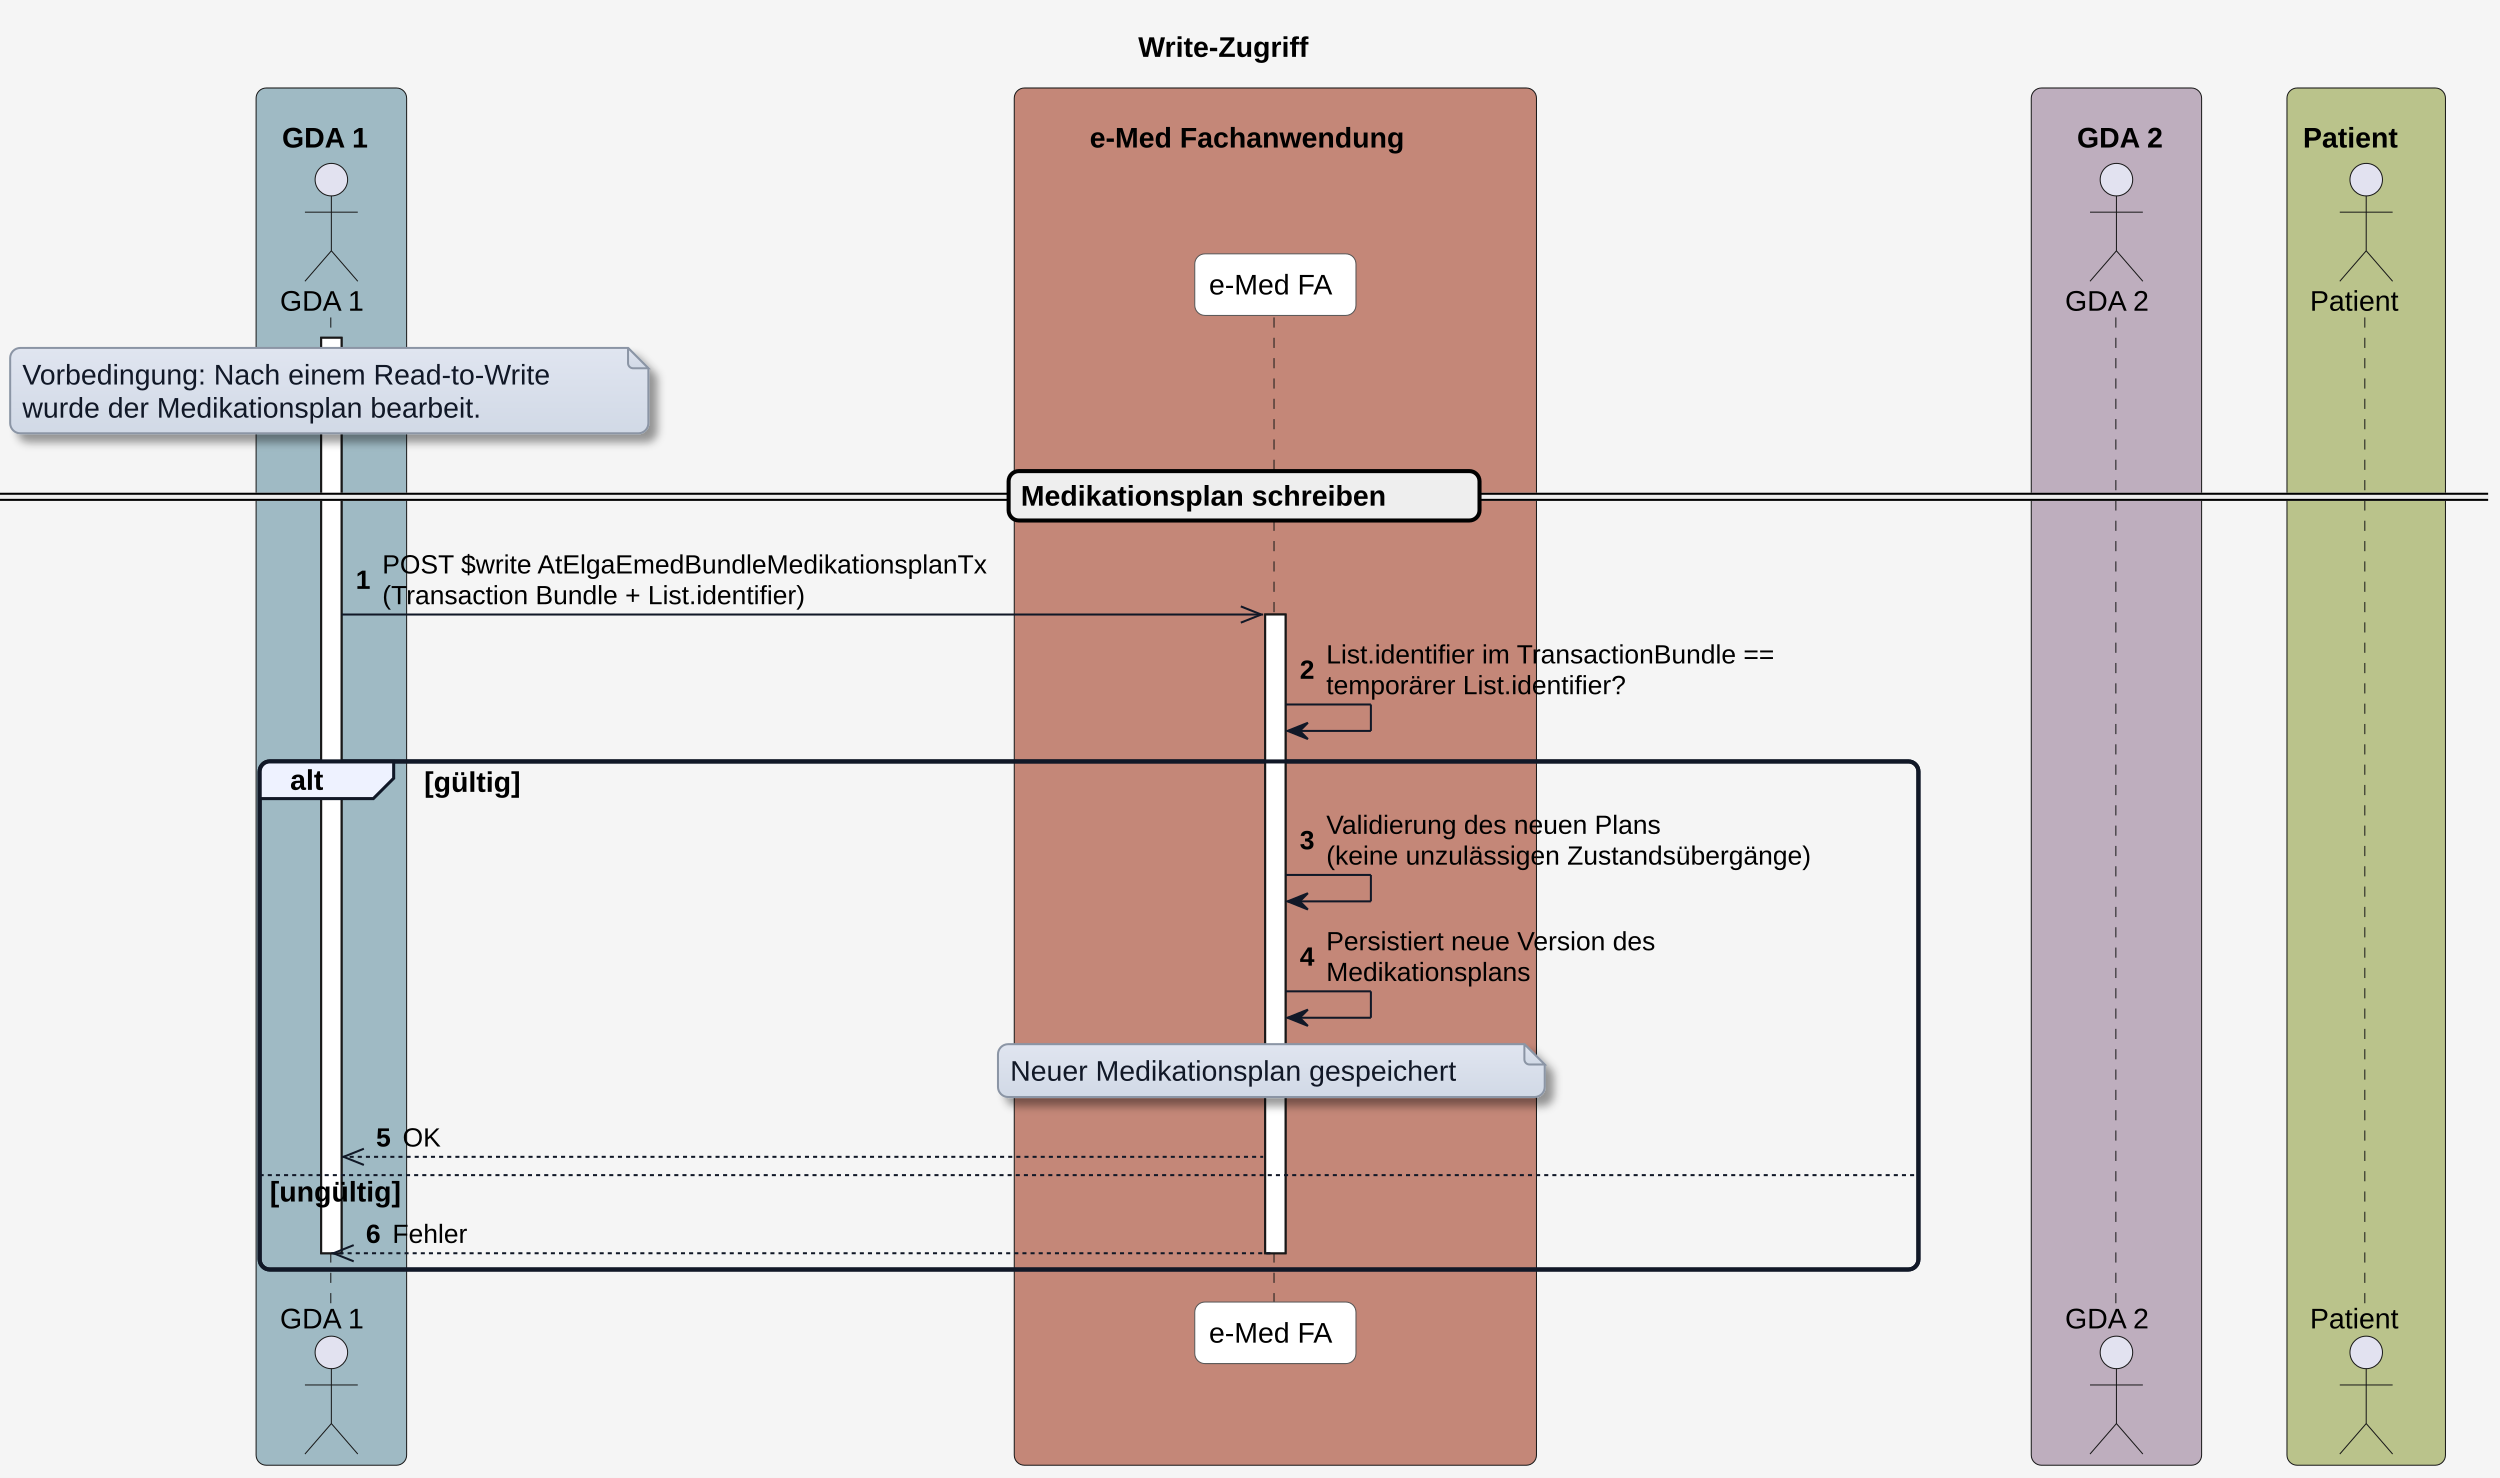
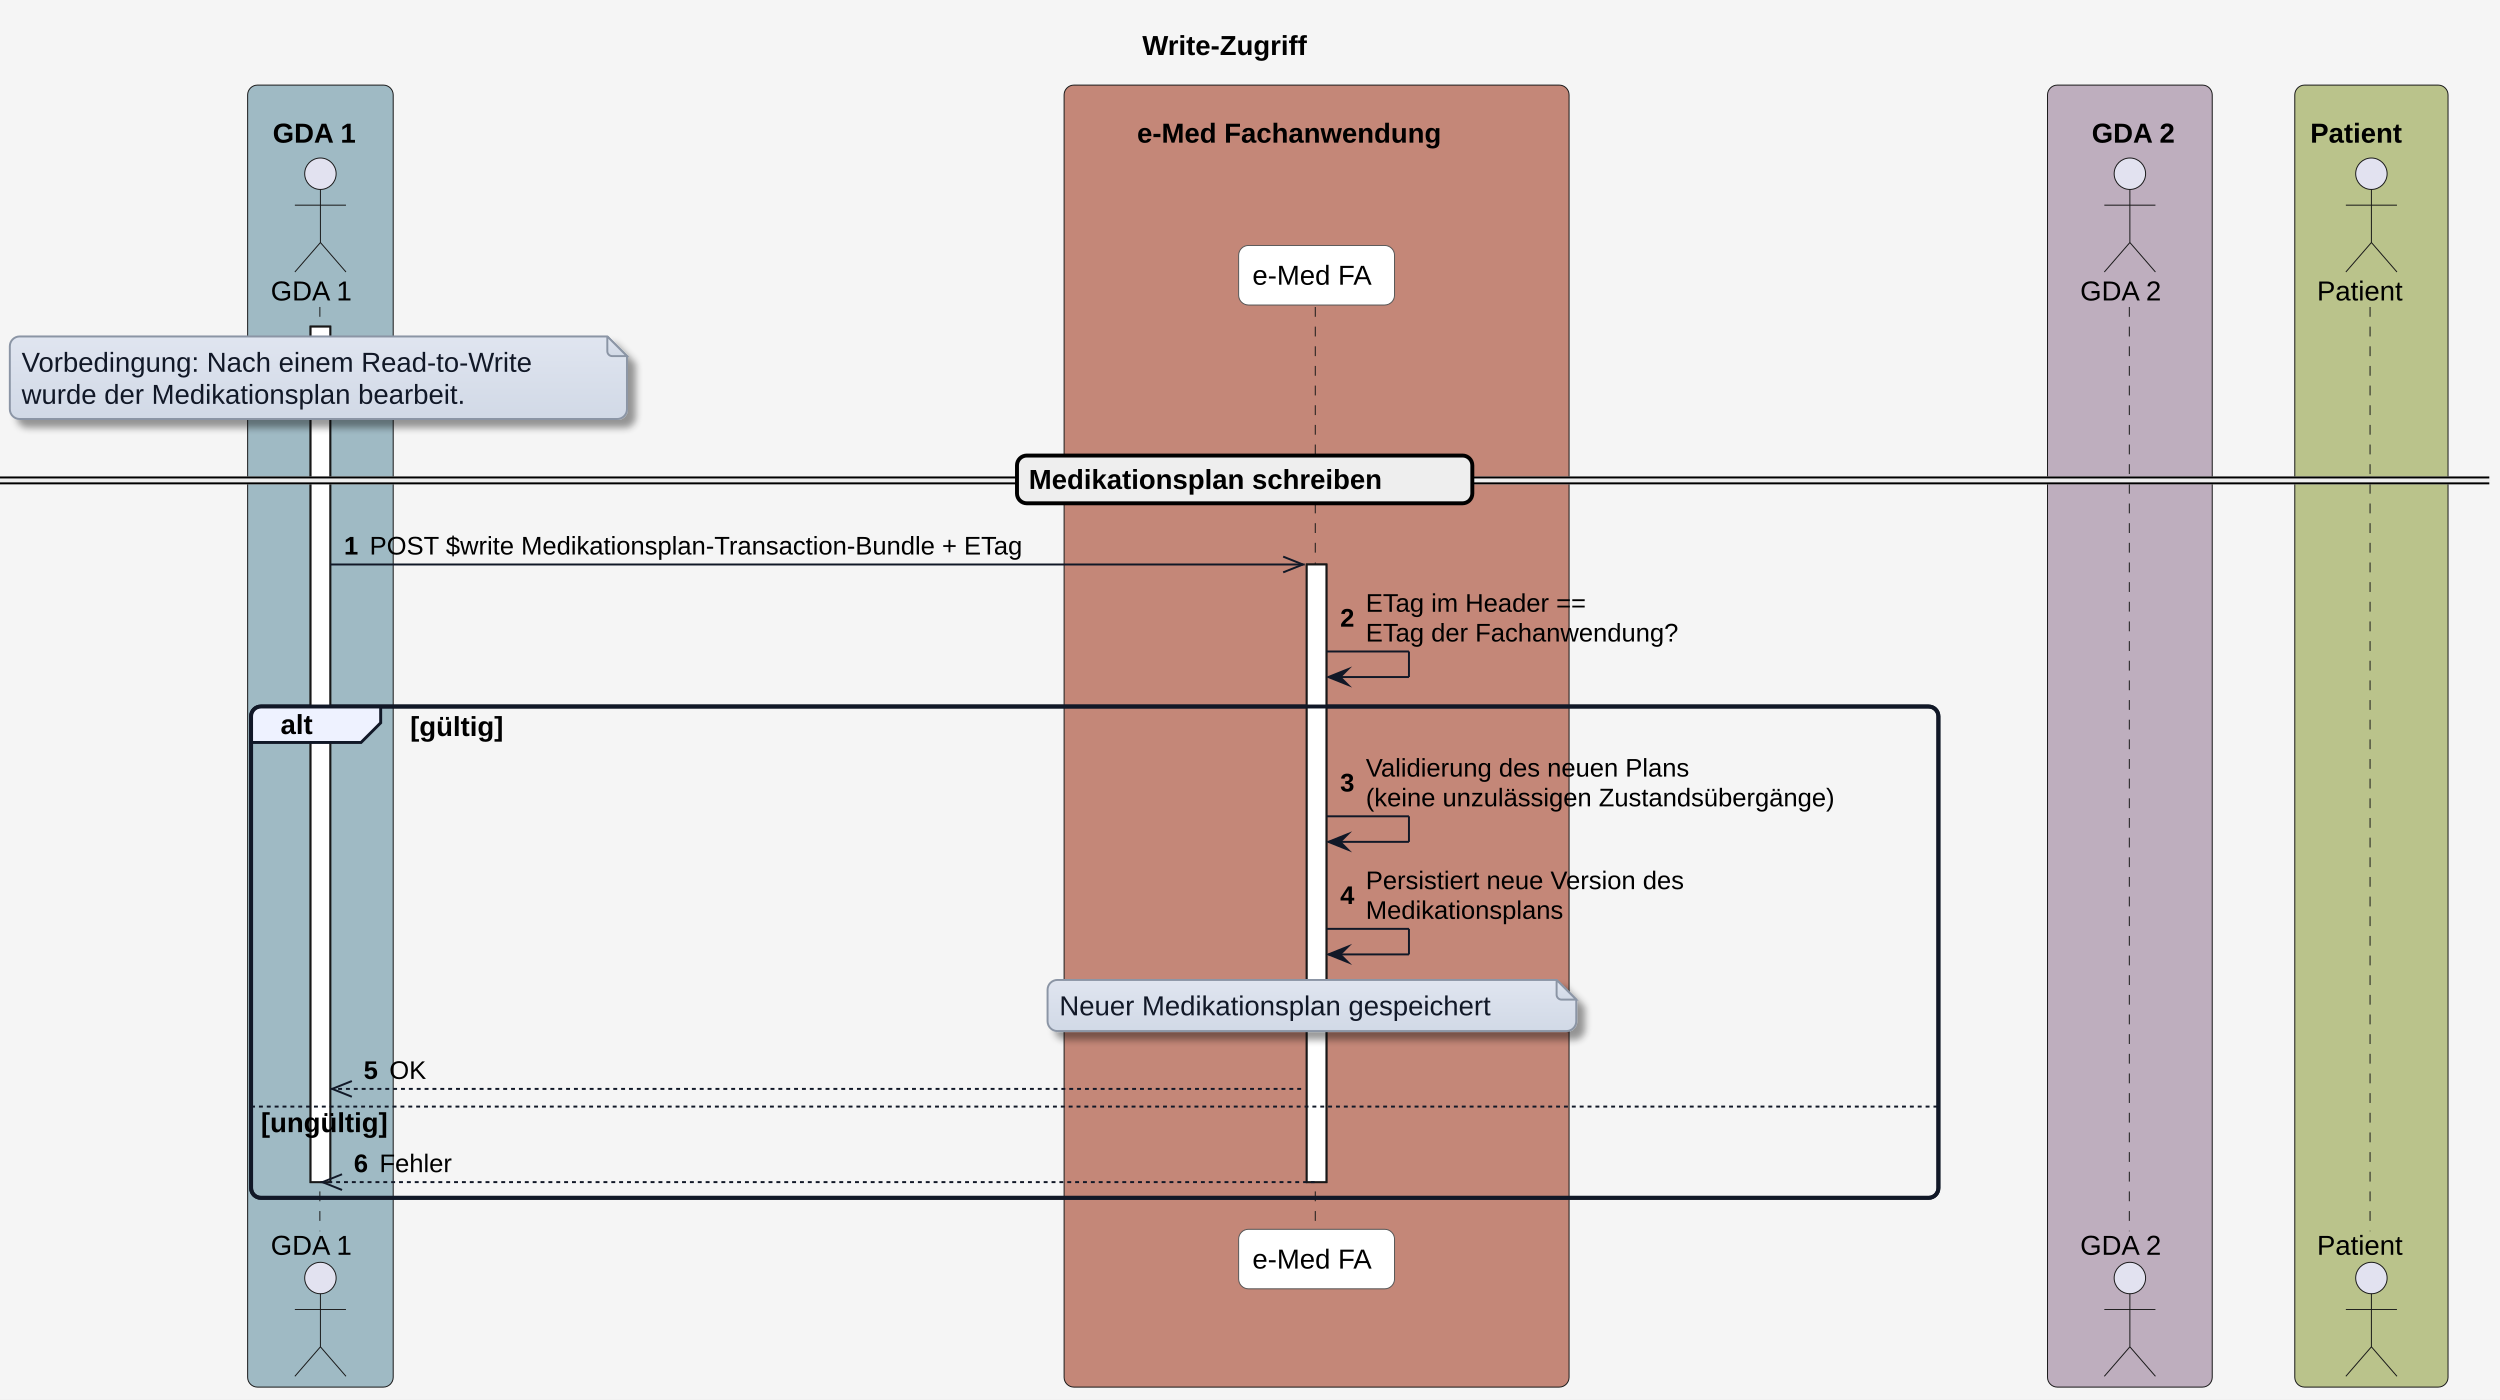
- <svg xmlns="http://www.w3.org/2000/svg" contentStyleType="text/css" data-diagram-type="SEQUENCE" height="727px" preserveAspectRatio="none" style="width:1230px;height:727px;background:#F5F5F5;" version="1.1" viewBox="0 0 1230 727" width="1230px" zoomAndPan="magnify">
+ <svg xmlns="http://www.w3.org/2000/svg" contentStyleType="text/css" data-diagram-type="SEQUENCE" height="712px" preserveAspectRatio="none" style="width:1272px;height:712px;background:#F5F5F5;" version="1.1" viewBox="0 0 1272 712" width="1272px" zoomAndPan="magnify">
  <defs>
-     <linearGradient id="g3j3y6o9hntjm0" x1="50%" x2="50%" y1="0%" y2="100%">
+     <linearGradient id="g2a60gn1q8kmf0" x1="50%" x2="50%" y1="0%" y2="100%">
      <stop offset="0%" stop-color="#E0E5F0" />
      <stop offset="100%" stop-color="#D1D9E6" />
    </linearGradient>
-     <filter height="300%" id="f3j3y6o9hntjm" width="300%" x="-1" y="-1">
+     <filter height="300%" id="f2a60gn1q8kmf" width="300%" x="-1" y="-1">
      <feGaussianBlur result="blurOut" stdDeviation="2" />
      <feColorMatrix in="blurOut" result="blurOut2" type="matrix" values="0 0 0 0 0 0 0 0 0 0 0 0 0 0 0 0 0 0 .4 0" />
      <feOffset dx="4" dy="4" in="blurOut2" result="blurOut3" />
      <feBlend in="SourceGraphic" in2="blurOut3" mode="normal" />
    </filter>
  </defs>
  <g>
-     <rect fill="#F5F5F5" height="727" style="stroke:none;stroke-width:1;" width="1230" x="0" y="0" />
+     <rect fill="#F5F5F5" height="712" style="stroke:none;stroke-width:1;" width="1272" x="0" y="0" />
    <g class="title" data-source-line="1">
-       <text fill="#000000" font-family="'Arial'" font-size="14" font-weight="700" lengthAdjust="spacing" textLength="103.168" x="559.998" y="27.995">Write-Zugriff</text>
+       <text fill="#000000" font-family="'Arial'" font-size="14" font-weight="700" lengthAdjust="spacing" textLength="103.168" x="581.196" y="27.995">Write-Zugriff</text>
    </g>
-     <rect fill="#9FBAC4" height="677.594" rx="5" ry="5" style="stroke:#181818;stroke-width:0.5;" width="74.059" x="126" y="43.297" />
+     <rect fill="#9FBAC4" height="662.461" rx="5" ry="5" style="stroke:#181818;stroke-width:0.5;" width="74.059" x="126" y="43.297" />
    <text fill="#000000" font-family="'Arial'" font-size="14" font-weight="700" lengthAdjust="spacing" textLength="4.874" x="129" y="56.292"> </text>
    <text fill="#000000" font-family="'Arial'" font-size="14" font-weight="700" lengthAdjust="spacing" textLength="48.562" x="138.748" y="72.589">GDA 1</text>
-     <rect fill="#C48778" height="677.594" rx="5" ry="5" style="stroke:#181818;stroke-width:0.5;" width="256.927" x="499.016" y="43.297" />
-     <text fill="#000000" font-family="'Arial'" font-size="14" font-weight="700" lengthAdjust="spacing" textLength="4.874" x="502.016" y="56.292"> </text>
-     <text fill="#000000" font-family="'Arial'" font-size="14" font-weight="700" lengthAdjust="spacing" textLength="182.69" x="536.134" y="72.589">e-Med Fachanwendung</text>
-     <rect fill="#BEAEBE" height="677.594" rx="5" ry="5" style="stroke:#181818;stroke-width:0.5;" width="83.807" x="999.382" y="43.297" />
-     <text fill="#000000" font-family="'Arial'" font-size="14" font-weight="700" lengthAdjust="spacing" textLength="4.874" x="1002.382" y="56.292"> </text>
-     <text fill="#000000" font-family="'Arial'" font-size="14" font-weight="700" lengthAdjust="spacing" textLength="48.562" x="1021.878" y="72.589">GDA 2</text>
-     <rect fill="#BAC38B" height="677.594" rx="5" ry="5" style="stroke:#181818;stroke-width:0.5;" width="77.976" x="1125.188" y="43.297" />
-     <text fill="#000000" font-family="'Arial'" font-size="14" font-weight="700" lengthAdjust="spacing" textLength="4.874" x="1128.188" y="56.292"> </text>
-     <text fill="#000000" font-family="'Arial'" font-size="14" font-weight="700" lengthAdjust="spacing" textLength="57.353" x="1133.062" y="72.589">Patient</text>
+     <rect fill="#C48778" height="662.461" rx="5" ry="5" style="stroke:#181818;stroke-width:0.5;" width="256.927" x="541.412" y="43.297" />
+     <text fill="#000000" font-family="'Arial'" font-size="14" font-weight="700" lengthAdjust="spacing" textLength="4.874" x="544.412" y="56.292"> </text>
+     <text fill="#000000" font-family="'Arial'" font-size="14" font-weight="700" lengthAdjust="spacing" textLength="182.69" x="578.53" y="72.589">e-Med Fachanwendung</text>
+     <rect fill="#BEAEBE" height="662.461" rx="5" ry="5" style="stroke:#181818;stroke-width:0.5;" width="83.807" x="1041.778" y="43.297" />
+     <text fill="#000000" font-family="'Arial'" font-size="14" font-weight="700" lengthAdjust="spacing" textLength="4.874" x="1044.778" y="56.292"> </text>
+     <text fill="#000000" font-family="'Arial'" font-size="14" font-weight="700" lengthAdjust="spacing" textLength="48.562" x="1064.274" y="72.589">GDA 2</text>
+     <rect fill="#BAC38B" height="662.461" rx="5" ry="5" style="stroke:#181818;stroke-width:0.5;" width="77.976" x="1167.584" y="43.297" />
+     <text fill="#000000" font-family="'Arial'" font-size="14" font-weight="700" lengthAdjust="spacing" textLength="4.874" x="1170.584" y="56.292"> </text>
+     <text fill="#000000" font-family="'Arial'" font-size="14" font-weight="700" lengthAdjust="spacing" textLength="57.353" x="1175.458" y="72.589">Patient</text>
    <g>
-       <rect fill="#FFFFFF" height="450.406" style="stroke:#181818;stroke-width:1;" width="10" x="158.029" y="166.188" />
+       <rect fill="#FFFFFF" height="435.273" style="stroke:#181818;stroke-width:1;" width="10" x="158.029" y="166.188" />
    </g>
    <g>
-       <rect fill="#FFFFFF" height="314.25" style="stroke:#181818;stroke-width:1;" width="10" x="622.48" y="302.344" />
+       <rect fill="#FFFFFF" height="314.25" style="stroke:#181818;stroke-width:1;" width="10" x="664.875" y="287.211" />
    </g>
-     <rect fill="none" height="249.984" rx="5" ry="5" style="stroke:#111827;stroke-width:2;" width="816.115" x="127.748" y="374.609" />
+     <rect fill="none" height="249.984" rx="5" ry="5" style="stroke:#111827;stroke-width:2;" width="858.511" x="127.748" y="359.477" />
    <g class="participant-lifeline" data-entity-uid="part1" data-qualified-name="GDA_1" data-source-line="42" id="part1-lifeline">
      <g>
-         <rect fill="#000000" fill-opacity="0" height="485.406" width="8" x="159.029" y="156.188" />
-         <line style="stroke:#181818;stroke-width:0.5;stroke-dasharray:5,5;" x1="162.748" x2="162.748" y1="156.188" y2="641.594" />
+         <rect fill="#000000" fill-opacity="0" height="470.273" width="8" x="159.029" y="156.188" />
+         <line style="stroke:#181818;stroke-width:0.5;stroke-dasharray:5,5;" x1="162.748" x2="162.748" y1="156.188" y2="626.461" />
      </g>
    </g>
    <g class="participant-lifeline" data-entity-uid="part2" data-qualified-name="eMed_FA" data-source-line="46" id="part2-lifeline">
      <g>
-         <rect fill="#000000" fill-opacity="0" height="485.406" width="8" x="623.48" y="156.188" />
-         <line style="stroke:#181818;stroke-width:0.5;stroke-dasharray:5,5;" x1="626.817" x2="626.817" y1="156.188" y2="641.594" />
+         <rect fill="#000000" fill-opacity="0" height="470.273" width="8" x="665.875" y="156.188" />
+         <line style="stroke:#181818;stroke-width:0.5;stroke-dasharray:5,5;" x1="669.213" x2="669.213" y1="156.188" y2="626.461" />
      </g>
    </g>
    <g class="participant-lifeline" data-entity-uid="part3" data-qualified-name="GDA_2" data-source-line="50" id="part3-lifeline">
      <g>
-         <rect fill="#000000" fill-opacity="0" height="485.406" width="8" x="1037.285" y="156.188" />
-         <line style="stroke:#181818;stroke-width:0.5;stroke-dasharray:5,5;" x1="1041.003" x2="1041.003" y1="156.188" y2="641.594" />
+         <rect fill="#000000" fill-opacity="0" height="470.273" width="8" x="1079.681" y="156.188" />
+         <line style="stroke:#181818;stroke-width:0.5;stroke-dasharray:5,5;" x1="1083.399" x2="1083.399" y1="156.188" y2="626.461" />
      </g>
    </g>
    <g class="participant-lifeline" data-entity-uid="part4" data-qualified-name="Patient" data-source-line="54" id="part4-lifeline">
      <g>
-         <rect fill="#000000" fill-opacity="0" height="485.406" width="8" x="1160.176" y="156.188" />
-         <line style="stroke:#181818;stroke-width:0.5;stroke-dasharray:5,5;" x1="1163.488" x2="1163.488" y1="156.188" y2="641.594" />
+         <rect fill="#000000" fill-opacity="0" height="470.273" width="8" x="1202.572" y="156.188" />
+         <line style="stroke:#181818;stroke-width:0.5;stroke-dasharray:5,5;" x1="1205.884" x2="1205.884" y1="156.188" y2="626.461" />
      </g>
    </g>
    <g class="participant participant-head" data-entity-uid="part1" data-qualified-name="GDA_1" data-source-line="42" id="part1-head">
      <text fill="#000000" font-family="'Arial'" font-size="14" lengthAdjust="spacing" textLength="44.563" x="137.748" y="152.886">GDA 1</text>
      <ellipse cx="163.029" cy="88.391" fill="#E2E2F0" rx="8" ry="8" style="stroke:#181818;stroke-width:0.5;" />
      <path d="M163.029,96.391 L163.029,123.391 M150.029,104.391 L176.029,104.391 M163.029,123.391 L150.029,138.391 M163.029,123.391 L176.029,138.391" fill="none" style="stroke:#181818;stroke-width:0.5;" />
    </g>
    <g class="participant participant-tail" data-entity-uid="part1" data-qualified-name="GDA_1" data-source-line="42" id="part1-tail">
-       <text fill="#000000" font-family="'Arial'" font-size="14" lengthAdjust="spacing" textLength="44.563" x="137.748" y="653.589">GDA 1</text>
-       <ellipse cx="163.029" cy="665.391" fill="#E2E2F0" rx="8" ry="8" style="stroke:#181818;stroke-width:0.5;" />
-       <path d="M163.029,673.391 L163.029,700.391 M150.029,681.391 L176.029,681.391 M163.029,700.391 L150.029,715.391 M163.029,700.391 L176.029,715.391" fill="none" style="stroke:#181818;stroke-width:0.5;" />
+       <text fill="#000000" font-family="'Arial'" font-size="14" lengthAdjust="spacing" textLength="44.563" x="137.748" y="638.456">GDA 1</text>
+       <ellipse cx="163.029" cy="650.258" fill="#E2E2F0" rx="8" ry="8" style="stroke:#181818;stroke-width:0.5;" />
+       <path d="M163.029,658.258 L163.029,685.258 M150.029,666.258 L176.029,666.258 M163.029,685.258 L150.029,700.258 M163.029,685.258 L176.029,700.258" fill="none" style="stroke:#181818;stroke-width:0.5;" />
    </g>
    <g class="participant participant-head" data-entity-uid="part2" data-qualified-name="eMed_FA" data-source-line="46" id="part2-head">
-       <rect fill="#FFFFFF" height="30.297" rx="5" ry="5" style="stroke:#555555;stroke-width:0.5;" width="79.324" x="587.817" y="124.891" />
-       <text fill="#000000" font-family="'Arial'" font-size="14" lengthAdjust="spacing" textLength="65.324" x="594.817" y="144.886">e-Med FA</text>
+       <rect fill="#FFFFFF" height="30.297" rx="5" ry="5" style="stroke:#555555;stroke-width:0.5;" width="79.324" x="630.213" y="124.891" />
+       <text fill="#000000" font-family="'Arial'" font-size="14" lengthAdjust="spacing" textLength="65.324" x="637.213" y="144.886">e-Med FA</text>
    </g>
    <g class="participant participant-tail" data-entity-uid="part2" data-qualified-name="eMed_FA" data-source-line="46" id="part2-tail">
-       <rect fill="#FFFFFF" height="30.297" rx="5" ry="5" style="stroke:#555555;stroke-width:0.5;" width="79.324" x="587.817" y="640.594" />
-       <text fill="#000000" font-family="'Arial'" font-size="14" lengthAdjust="spacing" textLength="65.324" x="594.817" y="660.589">e-Med FA</text>
+       <rect fill="#FFFFFF" height="30.297" rx="5" ry="5" style="stroke:#555555;stroke-width:0.5;" width="79.324" x="630.213" y="625.461" />
+       <text fill="#000000" font-family="'Arial'" font-size="14" lengthAdjust="spacing" textLength="65.324" x="637.213" y="645.456">e-Med FA</text>
    </g>
    <g class="participant participant-head" data-entity-uid="part3" data-qualified-name="GDA_2" data-source-line="50" id="part3-head">
-       <text fill="#000000" font-family="'Arial'" font-size="14" lengthAdjust="spacing" textLength="44.563" x="1016.003" y="152.886">GDA 2</text>
-       <ellipse cx="1041.285" cy="88.391" fill="#E2E2F0" rx="8" ry="8" style="stroke:#181818;stroke-width:0.5;" />
-       <path d="M1041.285,96.391 L1041.285,123.391 M1028.285,104.391 L1054.285,104.391 M1041.285,123.391 L1028.285,138.391 M1041.285,123.391 L1054.285,138.391" fill="none" style="stroke:#181818;stroke-width:0.5;" />
+       <text fill="#000000" font-family="'Arial'" font-size="14" lengthAdjust="spacing" textLength="44.563" x="1058.399" y="152.886">GDA 2</text>
+       <ellipse cx="1083.681" cy="88.391" fill="#E2E2F0" rx="8" ry="8" style="stroke:#181818;stroke-width:0.5;" />
+       <path d="M1083.681,96.391 L1083.681,123.391 M1070.681,104.391 L1096.681,104.391 M1083.681,123.391 L1070.681,138.391 M1083.681,123.391 L1096.681,138.391" fill="none" style="stroke:#181818;stroke-width:0.5;" />
    </g>
    <g class="participant participant-tail" data-entity-uid="part3" data-qualified-name="GDA_2" data-source-line="50" id="part3-tail">
-       <text fill="#000000" font-family="'Arial'" font-size="14" lengthAdjust="spacing" textLength="44.563" x="1016.003" y="653.589">GDA 2</text>
-       <ellipse cx="1041.285" cy="665.391" fill="#E2E2F0" rx="8" ry="8" style="stroke:#181818;stroke-width:0.5;" />
-       <path d="M1041.285,673.391 L1041.285,700.391 M1028.285,681.391 L1054.285,681.391 M1041.285,700.391 L1028.285,715.391 M1041.285,700.391 L1054.285,715.391" fill="none" style="stroke:#181818;stroke-width:0.5;" />
+       <text fill="#000000" font-family="'Arial'" font-size="14" lengthAdjust="spacing" textLength="44.563" x="1058.399" y="638.456">GDA 2</text>
+       <ellipse cx="1083.681" cy="650.258" fill="#E2E2F0" rx="8" ry="8" style="stroke:#181818;stroke-width:0.5;" />
+       <path d="M1083.681,658.258 L1083.681,685.258 M1070.681,666.258 L1096.681,666.258 M1083.681,685.258 L1070.681,700.258 M1083.681,685.258 L1096.681,700.258" fill="none" style="stroke:#181818;stroke-width:0.5;" />
    </g>
    <g class="participant participant-head" data-entity-uid="part4" data-qualified-name="Patient" data-source-line="54" id="part4-head">
-       <text fill="#000000" font-family="'Arial'" font-size="14" lengthAdjust="spacing" textLength="49.376" x="1136.488" y="152.886">Patient</text>
-       <ellipse cx="1164.176" cy="88.391" fill="#E2E2F0" rx="8" ry="8" style="stroke:#181818;stroke-width:0.5;" />
-       <path d="M1164.176,96.391 L1164.176,123.391 M1151.176,104.391 L1177.176,104.391 M1164.176,123.391 L1151.176,138.391 M1164.176,123.391 L1177.176,138.391" fill="none" style="stroke:#181818;stroke-width:0.5;" />
+       <text fill="#000000" font-family="'Arial'" font-size="14" lengthAdjust="spacing" textLength="49.376" x="1178.884" y="152.886">Patient</text>
+       <ellipse cx="1206.572" cy="88.391" fill="#E2E2F0" rx="8" ry="8" style="stroke:#181818;stroke-width:0.5;" />
+       <path d="M1206.572,96.391 L1206.572,123.391 M1193.572,104.391 L1219.572,104.391 M1206.572,123.391 L1193.572,138.391 M1206.572,123.391 L1219.572,138.391" fill="none" style="stroke:#181818;stroke-width:0.5;" />
    </g>
    <g class="participant participant-tail" data-entity-uid="part4" data-qualified-name="Patient" data-source-line="54" id="part4-tail">
-       <text fill="#000000" font-family="'Arial'" font-size="14" lengthAdjust="spacing" textLength="49.376" x="1136.488" y="653.589">Patient</text>
-       <ellipse cx="1164.176" cy="665.391" fill="#E2E2F0" rx="8" ry="8" style="stroke:#181818;stroke-width:0.5;" />
-       <path d="M1164.176,673.391 L1164.176,700.391 M1151.176,681.391 L1177.176,681.391 M1164.176,700.391 L1151.176,715.391 M1164.176,700.391 L1177.176,715.391" fill="none" style="stroke:#181818;stroke-width:0.5;" />
+       <text fill="#000000" font-family="'Arial'" font-size="14" lengthAdjust="spacing" textLength="49.376" x="1178.884" y="638.456">Patient</text>
+       <ellipse cx="1206.572" cy="650.258" fill="#E2E2F0" rx="8" ry="8" style="stroke:#181818;stroke-width:0.5;" />
+       <path d="M1206.572,658.258 L1206.572,685.258 M1193.572,666.258 L1219.572,666.258 M1206.572,685.258 L1193.572,700.258 M1206.572,685.258 L1219.572,700.258" fill="none" style="stroke:#181818;stroke-width:0.5;" />
    </g>
    <g>
-       <rect fill="#FFFFFF" height="450.406" style="stroke:#181818;stroke-width:1;" width="10" x="158.029" y="166.188" />
+       <rect fill="#FFFFFF" height="435.273" style="stroke:#181818;stroke-width:1;" width="10" x="158.029" y="166.188" />
    </g>
    <g>
-       <rect fill="#FFFFFF" height="314.25" style="stroke:#181818;stroke-width:1;" width="10" x="622.48" y="302.344" />
+       <rect fill="#FFFFFF" height="314.25" style="stroke:#181818;stroke-width:1;" width="10" x="664.875" y="287.211" />
    </g>
-     <path d="M5,176.188 L5,208.188 A5,5 0 0 0 10,213.188 L314,213.188 A5,5 0 0 0 319,208.188 L319,181.188 L309,171.188 L10,171.188 A5,5 0 0 0 5,176.188" fill="url(#g3j3y6o9hntjm0)" filter="url(#f3j3y6o9hntjm)" style="stroke:#8B95A5;stroke-width:1;" />
-     <path d="M309,171.188 L309,178.688 A2.5,2.5 0 0 0 311.5,181.188 L319,181.188 L309,171.188" fill="url(#g3j3y6o9hntjm0)" style="stroke:#8B95A5;stroke-width:1;" />
+     <path d="M5,176.188 L5,208.188 A5,5 0 0 0 10,213.188 L314,213.188 A5,5 0 0 0 319,208.188 L319,181.188 L309,171.188 L10,171.188 A5,5 0 0 0 5,176.188" fill="url(#g2a60gn1q8kmf0)" filter="url(#f2a60gn1q8kmf)" style="stroke:#8B95A5;stroke-width:1;" />
+     <path d="M309,171.188 L309,178.688 A2.5,2.5 0 0 0 311.5,181.188 L319,181.188 L309,171.188" fill="url(#g2a60gn1q8kmf0)" style="stroke:#8B95A5;stroke-width:1;" />
    <text fill="#111827" font-family="'Arial'" font-size="14" lengthAdjust="spacing" textLength="293.44" x="11" y="189.183">Vorbedingung: Nach einem Read-to-Write</text>
    <text fill="#111827" font-family="'Arial'" font-size="14" lengthAdjust="spacing" textLength="257.845" x="11" y="205.48">wurde der Medikationsplan bearbeit.</text>
-     <rect fill="#EEEEEE" height="3" rx="5" ry="5" style="stroke:#EEEEEE;stroke-width:1;" width="1224.164" x="0" y="242.93" />
-     <line style="stroke:#000000;stroke-width:1;" x1="0" x2="1224.164" y1="242.93" y2="242.93" />
-     <line style="stroke:#000000;stroke-width:1;" x1="0" x2="1224.164" y1="245.93" y2="245.93" />
-     <rect fill="#EEEEEE" height="24.297" rx="5" ry="5" style="stroke:#000000;stroke-width:2;" width="231.677" x="496.244" y="231.781" />
-     <text fill="#000000" font-family="'Arial'" font-size="14" font-weight="700" lengthAdjust="spacing" textLength="212.803" x="502.244" y="248.776">Medikationsplan schreiben</text>
+     <rect fill="#EEEEEE" height="3" rx="5" ry="5" style="stroke:#EEEEEE;stroke-width:1;" width="1266.56" x="0" y="242.93" />
+     <line style="stroke:#000000;stroke-width:1;" x1="0" x2="1266.56" y1="242.93" y2="242.93" />
+     <line style="stroke:#000000;stroke-width:1;" x1="0" x2="1266.56" y1="245.93" y2="245.93" />
+     <rect fill="#EEEEEE" height="24.297" rx="5" ry="5" style="stroke:#000000;stroke-width:2;" width="231.677" x="517.442" y="231.781" />
+     <text fill="#000000" font-family="'Arial'" font-size="14" font-weight="700" lengthAdjust="spacing" textLength="212.803" x="523.442" y="248.776">Medikationsplan schreiben</text>
    <g class="message" data-entity-1="part1" data-entity-2="part2" data-source-line="69" id="msg1">
-       <line style="stroke:#111827;stroke-width:1;" x1="620.48" x2="610.48" y1="302.344" y2="298.344" />
-       <line style="stroke:#111827;stroke-width:1;" x1="620.48" x2="610.48" y1="302.344" y2="306.344" />
-       <line style="stroke:#111827;stroke-width:1;" x1="168.029" x2="621.48" y1="302.344" y2="302.344" />
-       <text fill="#000000" font-family="'Arial'" font-size="13" font-weight="700" lengthAdjust="spacing" textLength="9.045" x="175.029" y="289.711">1</text>
-       <text fill="#000000" font-family="'Arial'" font-size="13" lengthAdjust="spacing" textLength="329.856" x="188.075" y="282.145">POST $write AtElgaEmedBundleMedikationsplanTx</text>
-       <text fill="#000000" font-family="'Arial'" font-size="13" lengthAdjust="spacing" textLength="240.17" x="188.075" y="297.278">(Transaction Bundle + List.identifier)</text>
+       <line style="stroke:#111827;stroke-width:1;" x1="662.875" x2="652.875" y1="287.211" y2="283.211" />
+       <line style="stroke:#111827;stroke-width:1;" x1="662.875" x2="652.875" y1="287.211" y2="291.211" />
+       <line style="stroke:#111827;stroke-width:1;" x1="168.029" x2="663.875" y1="287.211" y2="287.211" />
+       <text fill="#000000" font-family="'Arial'" font-size="13" font-weight="700" lengthAdjust="spacing" textLength="9.045" x="175.029" y="282.145">1</text>
+       <text fill="#000000" font-family="'Arial'" font-size="13" lengthAdjust="spacing" textLength="372.252" x="188.075" y="282.145">POST $write Medikationsplan-Transaction-Bundle + ETag</text>
    </g>
    <g class="message" data-entity-1="part2" data-entity-2="part2" data-source-line="72" id="msg2">
-       <line style="stroke:#111827;stroke-width:1;" x1="632.48" x2="674.48" y1="346.609" y2="346.609" />
-       <line style="stroke:#111827;stroke-width:1;" x1="674.48" x2="674.48" y1="346.609" y2="359.609" />
-       <line style="stroke:#111827;stroke-width:1;" x1="633.48" x2="674.48" y1="359.609" y2="359.609" />
-       <polygon fill="#111827" points="643.48,355.609,633.48,359.609,643.48,363.609,639.48,359.609" style="stroke:#111827;stroke-width:1;" />
-       <text fill="#000000" font-family="'Arial'" font-size="13" font-weight="700" lengthAdjust="spacing" textLength="9.045" x="639.48" y="333.977">2</text>
-       <text fill="#000000" font-family="'Arial'" font-size="13" lengthAdjust="spacing" textLength="257.194" x="652.525" y="326.411">List.identifier im TransactionBundle ==</text>
-       <text fill="#000000" font-family="'Arial'" font-size="13" lengthAdjust="spacing" textLength="170.193" x="652.525" y="341.543">temporärer List.identifier?</text>
+       <line style="stroke:#111827;stroke-width:1;" x1="674.875" x2="716.875" y1="331.477" y2="331.477" />
+       <line style="stroke:#111827;stroke-width:1;" x1="716.875" x2="716.875" y1="331.477" y2="344.477" />
+       <line style="stroke:#111827;stroke-width:1;" x1="675.875" x2="716.875" y1="344.477" y2="344.477" />
+       <polygon fill="#111827" points="685.875,340.477,675.875,344.477,685.875,348.477,681.875,344.477" style="stroke:#111827;stroke-width:1;stroke-linejoin:miter;stroke-miterlimit:10;" />
+       <text fill="#000000" font-family="'Arial'" font-size="13" font-weight="700" lengthAdjust="spacing" textLength="9.045" x="681.875" y="318.844">2</text>
+       <text fill="#000000" font-family="'Arial'" font-size="13" lengthAdjust="spacing" textLength="130.165" x="694.921" y="311.278">ETag im Header ==</text>
+       <text fill="#000000" font-family="'Arial'" font-size="13" lengthAdjust="spacing" textLength="176.02" x="694.921" y="326.411">ETag der Fachanwendung?</text>
    </g>
-     <path d="M132.748,374.609 L193.686,374.609 L193.686,382.906 L183.686,392.906 L127.748,392.906 L127.748,379.609 A5,5 0 0 1 132.748,374.609" fill="#EEF2FF" style="stroke:#111827;stroke-width:1.5;" />
-     <rect fill="none" height="249.984" rx="5" ry="5" style="stroke:#111827;stroke-width:2;" width="816.115" x="127.748" y="374.609" />
-     <text fill="#000000" font-family="'Arial'" font-size="14" font-weight="700" lengthAdjust="spacing" textLength="20.939" x="142.748" y="388.604">alt</text>
-     <text fill="#000000" font-family="'Arial'" font-size="14" font-weight="700" lengthAdjust="spacing" textLength="59.097" x="208.686" y="389.604">[gültig]</text>
+     <path d="M132.748,359.477 L193.686,359.477 L193.686,367.773 L183.686,377.773 L127.748,377.773 L127.748,364.477 A5,5 0 0 1 132.748,359.477" fill="#EEF2FF" style="stroke:#111827;stroke-width:1.5;" />
+     <rect fill="none" height="249.984" rx="5" ry="5" style="stroke:#111827;stroke-width:2;" width="858.511" x="127.748" y="359.477" />
+     <text fill="#000000" font-family="'Arial'" font-size="14" font-weight="700" lengthAdjust="spacing" textLength="20.939" x="142.748" y="373.472">alt</text>
+     <text fill="#000000" font-family="'Arial'" font-size="14" font-weight="700" lengthAdjust="spacing" textLength="59.097" x="208.686" y="374.472">[gültig]</text>
    <g class="message" data-entity-1="part2" data-entity-2="part2" data-source-line="75" id="msg3">
-       <line style="stroke:#111827;stroke-width:1;" x1="632.48" x2="674.48" y1="430.469" y2="430.469" />
-       <line style="stroke:#111827;stroke-width:1;" x1="674.48" x2="674.48" y1="430.469" y2="443.469" />
-       <line style="stroke:#111827;stroke-width:1;" x1="633.48" x2="674.48" y1="443.469" y2="443.469" />
-       <polygon fill="#111827" points="643.48,439.469,633.48,443.469,643.48,447.469,639.48,443.469" style="stroke:#111827;stroke-width:1;" />
-       <text fill="#000000" font-family="'Arial'" font-size="13" font-weight="700" lengthAdjust="spacing" textLength="9.045" x="639.48" y="417.836">3</text>
-       <text fill="#000000" font-family="'Arial'" font-size="13" lengthAdjust="spacing" textLength="184.583" x="652.525" y="410.27">Validierung des neuen Plans</text>
-       <text fill="#000000" font-family="'Arial'" font-size="13" lengthAdjust="spacing" textLength="269.337" x="652.525" y="425.403">(keine unzulässigen Zustandsübergänge)</text>
+       <line style="stroke:#111827;stroke-width:1;" x1="674.875" x2="716.875" y1="415.336" y2="415.336" />
+       <line style="stroke:#111827;stroke-width:1;" x1="716.875" x2="716.875" y1="415.336" y2="428.336" />
+       <line style="stroke:#111827;stroke-width:1;" x1="675.875" x2="716.875" y1="428.336" y2="428.336" />
+       <polygon fill="#111827" points="685.875,424.336,675.875,428.336,685.875,432.336,681.875,428.336" style="stroke:#111827;stroke-width:1;stroke-linejoin:miter;stroke-miterlimit:10;" />
+       <text fill="#000000" font-family="'Arial'" font-size="13" font-weight="700" lengthAdjust="spacing" textLength="9.045" x="681.875" y="402.704">3</text>
+       <text fill="#000000" font-family="'Arial'" font-size="13" lengthAdjust="spacing" textLength="184.583" x="694.921" y="395.137">Validierung des neuen Plans</text>
+       <text fill="#000000" font-family="'Arial'" font-size="13" lengthAdjust="spacing" textLength="269.337" x="694.921" y="410.27">(keine unzulässigen Zustandsübergänge)</text>
    </g>
    <g class="message" data-entity-1="part2" data-entity-2="part2" data-source-line="76" id="msg4">
-       <line style="stroke:#111827;stroke-width:1;" x1="632.48" x2="674.48" y1="487.734" y2="487.734" />
-       <line style="stroke:#111827;stroke-width:1;" x1="674.48" x2="674.48" y1="487.734" y2="500.734" />
-       <line style="stroke:#111827;stroke-width:1;" x1="633.48" x2="674.48" y1="500.734" y2="500.734" />
-       <polygon fill="#111827" points="643.48,496.734,633.48,500.734,643.48,504.734,639.48,500.734" style="stroke:#111827;stroke-width:1;" />
-       <text fill="#000000" font-family="'Arial'" font-size="13" font-weight="700" lengthAdjust="spacing" textLength="9.045" x="639.48" y="475.102">4</text>
-       <text fill="#000000" font-family="'Arial'" font-size="13" lengthAdjust="spacing" textLength="182.197" x="652.525" y="467.536">Persistiert neue Version des</text>
-       <text fill="#000000" font-family="'Arial'" font-size="13" lengthAdjust="spacing" textLength="113.09" x="652.525" y="482.668">Medikationsplans</text>
+       <line style="stroke:#111827;stroke-width:1;" x1="674.875" x2="716.875" y1="472.602" y2="472.602" />
+       <line style="stroke:#111827;stroke-width:1;" x1="716.875" x2="716.875" y1="472.602" y2="485.602" />
+       <line style="stroke:#111827;stroke-width:1;" x1="675.875" x2="716.875" y1="485.602" y2="485.602" />
+       <polygon fill="#111827" points="685.875,481.602,675.875,485.602,685.875,489.602,681.875,485.602" style="stroke:#111827;stroke-width:1;stroke-linejoin:miter;stroke-miterlimit:10;" />
+       <text fill="#000000" font-family="'Arial'" font-size="13" font-weight="700" lengthAdjust="spacing" textLength="9.045" x="681.875" y="459.969">4</text>
+       <text fill="#000000" font-family="'Arial'" font-size="13" lengthAdjust="spacing" textLength="182.197" x="694.921" y="452.403">Persistiert neue Version des</text>
+       <text fill="#000000" font-family="'Arial'" font-size="13" lengthAdjust="spacing" textLength="113.09" x="694.921" y="467.536">Medikationsplans</text>
    </g>
-     <path d="M491,518.734 L491,534.734 A5,5 0 0 0 496,539.734 L755,539.734 A5,5 0 0 0 760,534.734 L760,523.734 L750,513.734 L496,513.734 A5,5 0 0 0 491,518.734" fill="url(#g3j3y6o9hntjm0)" filter="url(#f3j3y6o9hntjm)" style="stroke:#8B95A5;stroke-width:1;" />
-     <path d="M750,513.734 L750,521.234 A2.5,2.5 0 0 0 752.5,523.734 L760,523.734 L750,513.734" fill="url(#g3j3y6o9hntjm0)" style="stroke:#8B95A5;stroke-width:1;" />
-     <text fill="#111827" font-family="'Arial'" font-size="14" lengthAdjust="spacing" textLength="248.336" x="497" y="531.73">Neuer Medikationsplan gespeichert</text>
+     <path d="M533,503.602 L533,519.602 A5,5 0 0 0 538,524.602 L797,524.602 A5,5 0 0 0 802,519.602 L802,508.602 L792,498.602 L538,498.602 A5,5 0 0 0 533,503.602" fill="url(#g2a60gn1q8kmf0)" filter="url(#f2a60gn1q8kmf)" style="stroke:#8B95A5;stroke-width:1;" />
+     <path d="M792,498.602 L792,506.102 A2.5,2.5 0 0 0 794.5,508.602 L802,508.602 L792,498.602" fill="url(#g2a60gn1q8kmf0)" style="stroke:#8B95A5;stroke-width:1;" />
+     <text fill="#111827" font-family="'Arial'" font-size="14" lengthAdjust="spacing" textLength="248.336" x="539" y="516.597">Neuer Medikationsplan gespeichert</text>
    <g class="message" data-entity-1="part2" data-entity-2="part1" data-source-line="82" id="msg5">
-       <line style="stroke:#111827;stroke-width:1;" x1="169.029" x2="179.029" y1="569.164" y2="565.164" />
-       <line style="stroke:#111827;stroke-width:1;" x1="169.029" x2="179.029" y1="569.164" y2="573.164" />
-       <line style="stroke:#111827;stroke-width:1;stroke-dasharray:2,2;" x1="168.029" x2="621.48" y1="569.164" y2="569.164" />
-       <text fill="#000000" font-family="'Arial'" font-size="13" font-weight="700" lengthAdjust="spacing" textLength="9.045" x="185.029" y="564.098">5</text>
-       <text fill="#000000" font-family="'Arial'" font-size="13" lengthAdjust="spacing" textLength="18.757" x="198.075" y="564.098">OK</text>
+       <line style="stroke:#111827;stroke-width:1;" x1="169.029" x2="179.029" y1="554.031" y2="550.031" />
+       <line style="stroke:#111827;stroke-width:1;" x1="169.029" x2="179.029" y1="554.031" y2="558.031" />
+       <line style="stroke:#111827;stroke-width:1;stroke-dasharray:2,2;" x1="168.029" x2="663.875" y1="554.031" y2="554.031" />
+       <text fill="#000000" font-family="'Arial'" font-size="13" font-weight="700" lengthAdjust="spacing" textLength="9.045" x="185.029" y="548.965">5</text>
+       <text fill="#000000" font-family="'Arial'" font-size="13" lengthAdjust="spacing" textLength="18.757" x="198.075" y="548.965">OK</text>
    </g>
-     <line style="stroke:#111827;stroke-width:1;stroke-dasharray:2,2;" x1="127.748" x2="943.862" y1="578.164" y2="578.164" />
-     <text fill="#000000" font-family="'Arial'" font-size="14" font-weight="700" lengthAdjust="spacing" textLength="79.03" x="132.748" y="591.159">[ungültig]</text>
+     <line style="stroke:#111827;stroke-width:1;stroke-dasharray:2,2;" x1="127.748" x2="986.258" y1="563.031" y2="563.031" />
+     <text fill="#000000" font-family="'Arial'" font-size="14" font-weight="700" lengthAdjust="spacing" textLength="79.03" x="132.748" y="576.026">[ungültig]</text>
    <g class="message" data-entity-1="part2" data-entity-2="part1" data-source-line="86" id="msg6">
-       <line style="stroke:#111827;stroke-width:1;" x1="164.029" x2="174.029" y1="616.594" y2="612.594" />
-       <line style="stroke:#111827;stroke-width:1;" x1="164.029" x2="174.029" y1="616.594" y2="620.594" />
-       <line style="stroke:#111827;stroke-width:1;stroke-dasharray:2,2;" x1="163.029" x2="626.48" y1="616.594" y2="616.594" />
-       <text fill="#000000" font-family="'Arial'" font-size="13" font-weight="700" lengthAdjust="spacing" textLength="9.045" x="180.029" y="611.528">6</text>
-       <text fill="#000000" font-family="'Arial'" font-size="13" lengthAdjust="spacing" textLength="40.669" x="193.075" y="611.528">Fehler</text>
+       <line style="stroke:#111827;stroke-width:1;" x1="164.029" x2="174.029" y1="601.461" y2="597.461" />
+       <line style="stroke:#111827;stroke-width:1;" x1="164.029" x2="174.029" y1="601.461" y2="605.461" />
+       <line style="stroke:#111827;stroke-width:1;stroke-dasharray:2,2;" x1="163.029" x2="668.875" y1="601.461" y2="601.461" />
+       <text fill="#000000" font-family="'Arial'" font-size="13" font-weight="700" lengthAdjust="spacing" textLength="9.045" x="180.029" y="596.395">6</text>
+       <text fill="#000000" font-family="'Arial'" font-size="13" lengthAdjust="spacing" textLength="40.669" x="193.075" y="596.395">Fehler</text>
    </g>
  </g>
</svg>
